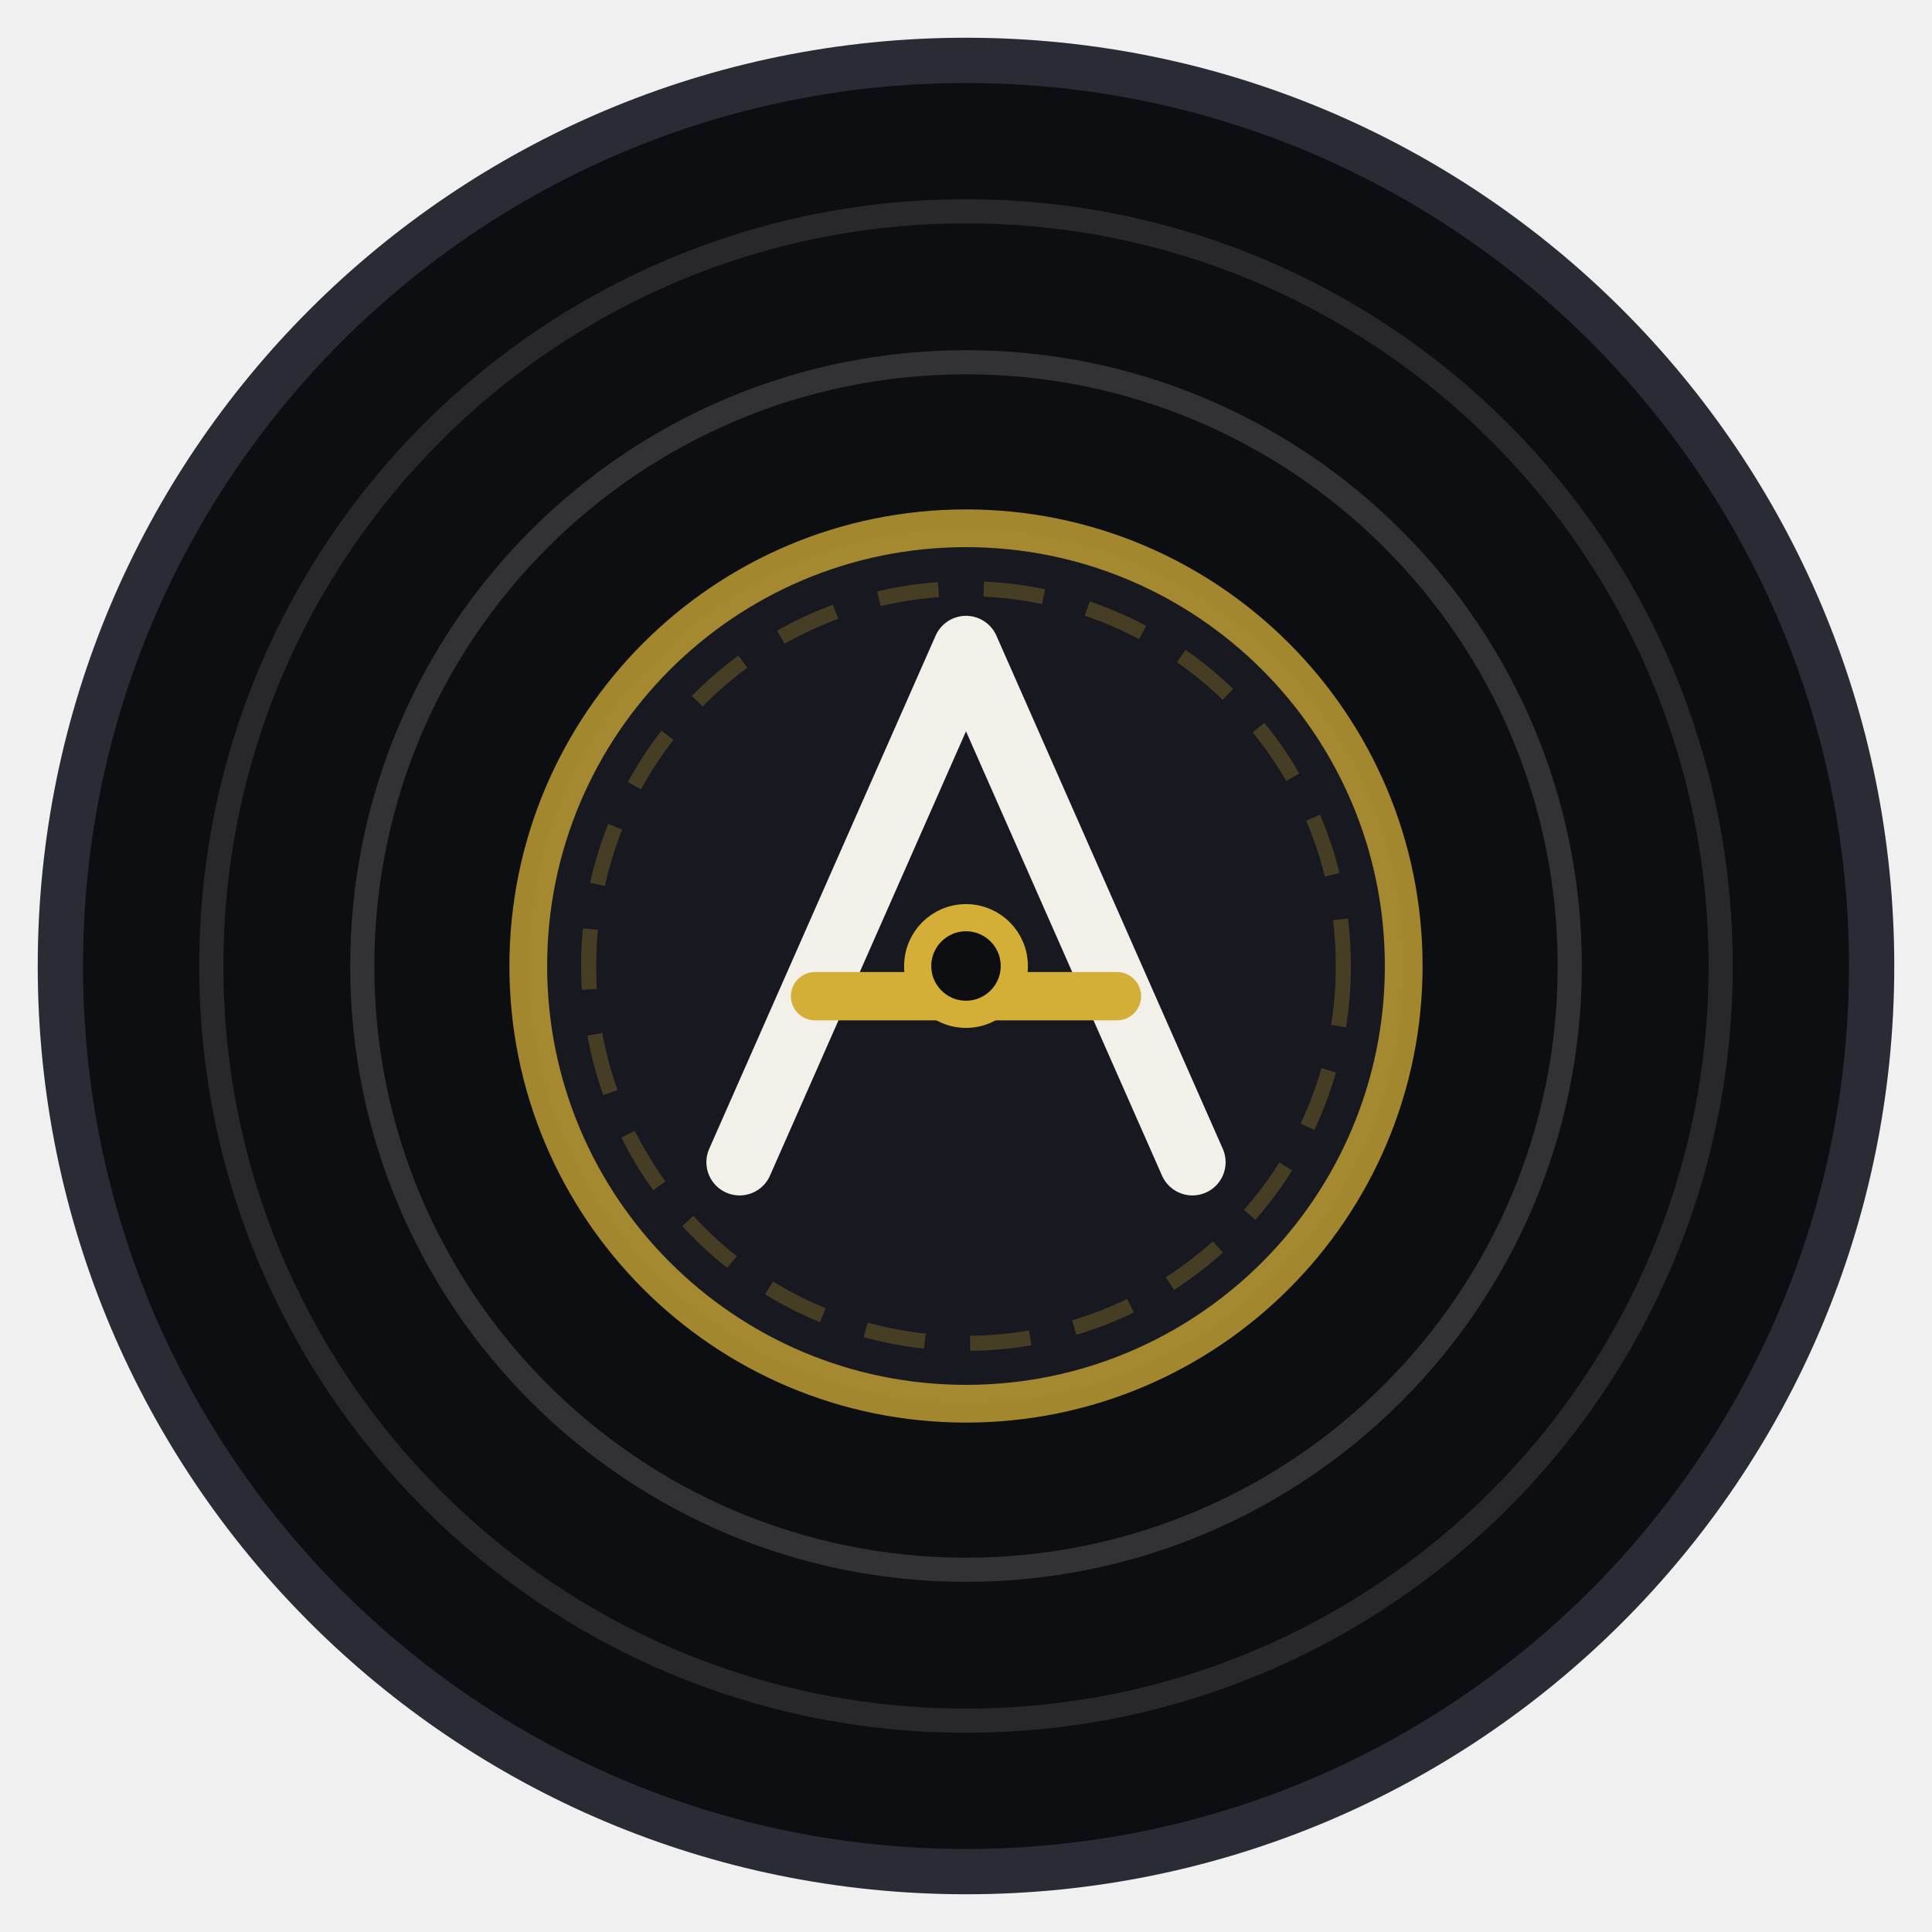
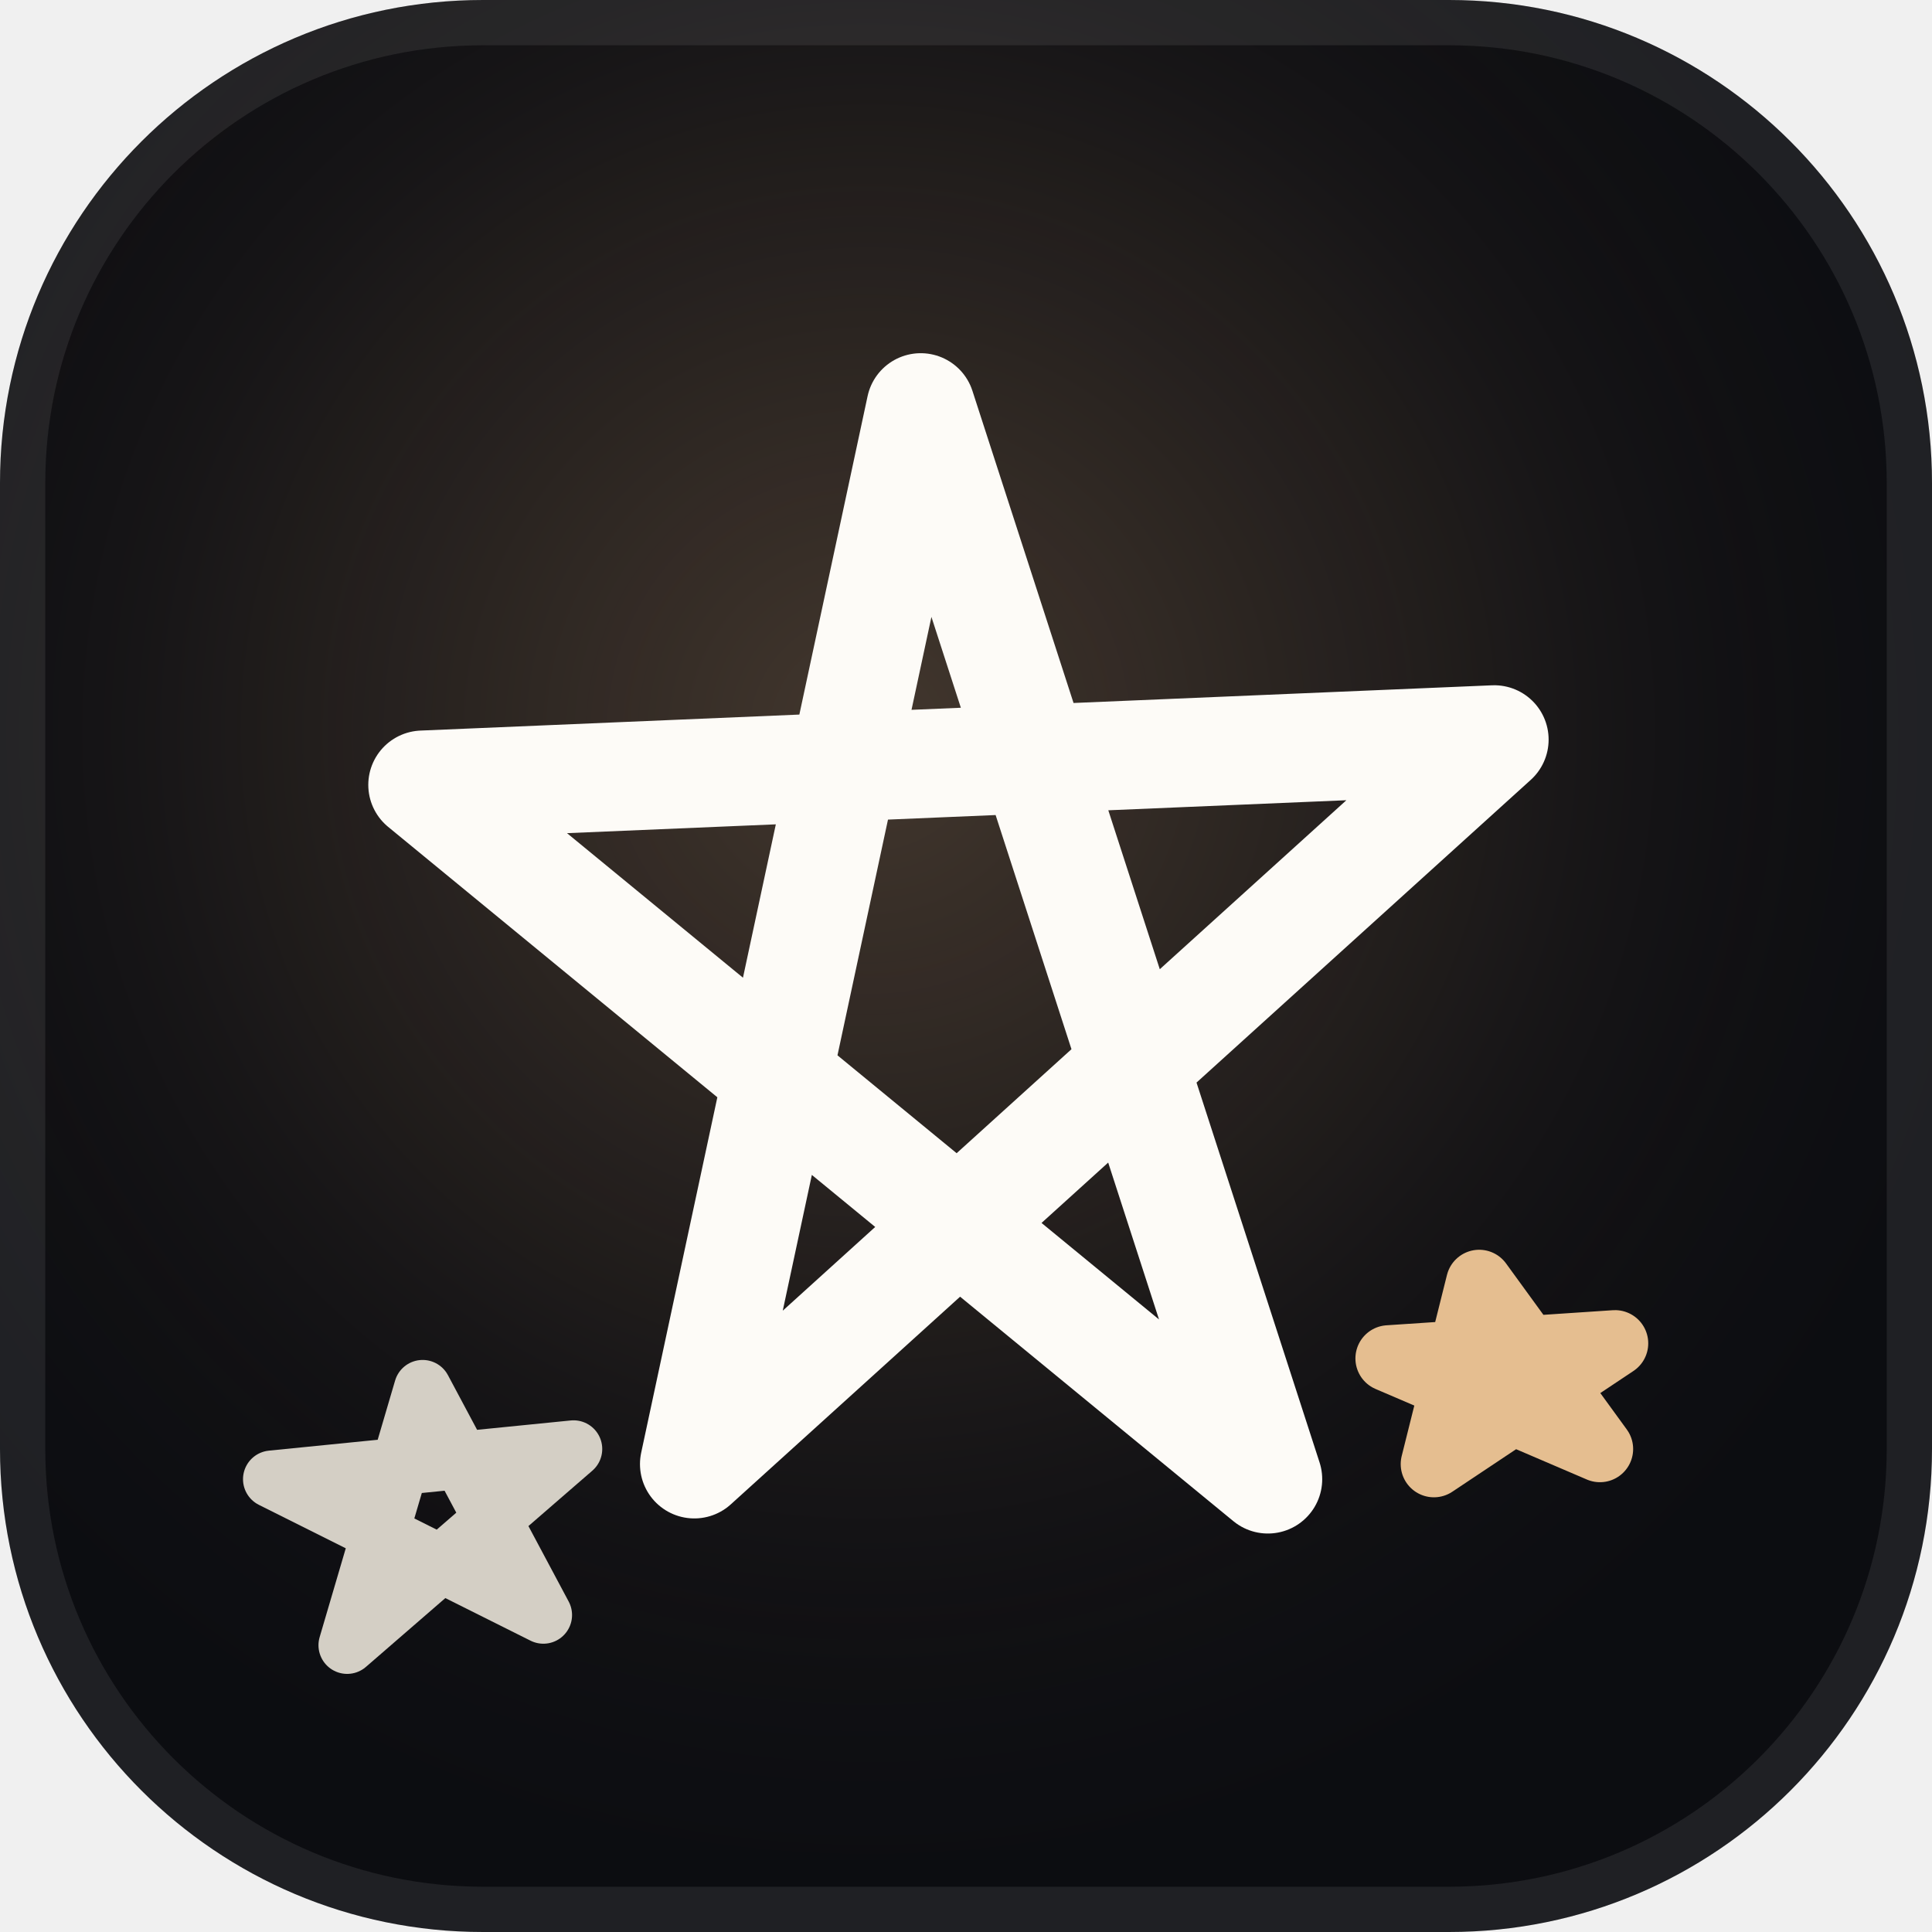
<svg xmlns="http://www.w3.org/2000/svg" viewBox="0 0 64 64" fill="none">
-   <circle cx="32" cy="32" r="30" fill="#0d0e12" stroke="#2a2c35" stroke-width="1.5" />
-   <circle cx="32" cy="32" r="25" stroke="#f3efe9" stroke-opacity="0.12" stroke-width="0.8" />
-   <circle cx="32" cy="32" r="20" stroke="#f3efe9" stroke-opacity="0.16" stroke-width="0.8" />
-   <circle cx="32" cy="32" r="14.5" fill="#171820" stroke="#d4af37" stroke-opacity="0.75" stroke-width="1.25" />
-   <circle cx="32" cy="32" r="12.5" stroke="#d4af37" stroke-opacity="0.25" stroke-width="0.5" stroke-dasharray="2 1.5" />
-   <path d="M 32 21.5 L 24.5 38.5 M 32 21.5 L 39.5 38.5" stroke="#f3efe9" stroke-width="2.2" stroke-linecap="round" stroke-linejoin="round" />
-   <line x1="27" y1="33" x2="37" y2="33" stroke="#d4af37" stroke-width="1.6" stroke-linecap="round" />
-   <circle cx="32" cy="32" r="1.6" fill="#0d0e12" stroke="#d4af37" stroke-width="0.9" />
+   <rect width="64" height="64" rx="16" fill="#0C0D11" />
+   <radialGradient id="aurAmbientGlow" cx="45%" cy="38%" r="62%">
+     <stop offset="0%" stop-color="#CFA276" stop-opacity="0.28" />
+     <stop offset="60%" stop-color="#CFA276" stop-opacity="0.06" />
+     <stop offset="100%" stop-color="#0C0D11" stop-opacity="0" />
+   </radialGradient>
+   <rect width="64" height="64" rx="16" fill="url(#aurAmbientGlow)" />
+   <rect x="0.75" y="0.75" width="62.5" height="62.5" rx="15.25" stroke="#FFFFFF" stroke-opacity="0.08" stroke-width="1.5" />
+   <path d="M 23 48.5 L 30.5 13.5 L 42 49 L 14 26 L 49.5 24.5 Z" stroke="#FDFBF7" stroke-width="3.6" stroke-linecap="round" stroke-linejoin="round" />
+   <path d="M 11.5 54.5 L 14 46 L 18 53.5 L 9 49 L 19 48 Z" stroke="#DDD8CE" stroke-width="1.9" stroke-linecap="round" stroke-linejoin="round" opacity="0.95" />
+   <path d="M 47.5 48.5 L 49 42.5 L 53 48 L 46 45 L 53.5 44.5 Z" stroke="#E5BE90" stroke-width="2.2" stroke-linecap="round" stroke-linejoin="round" />
</svg>
